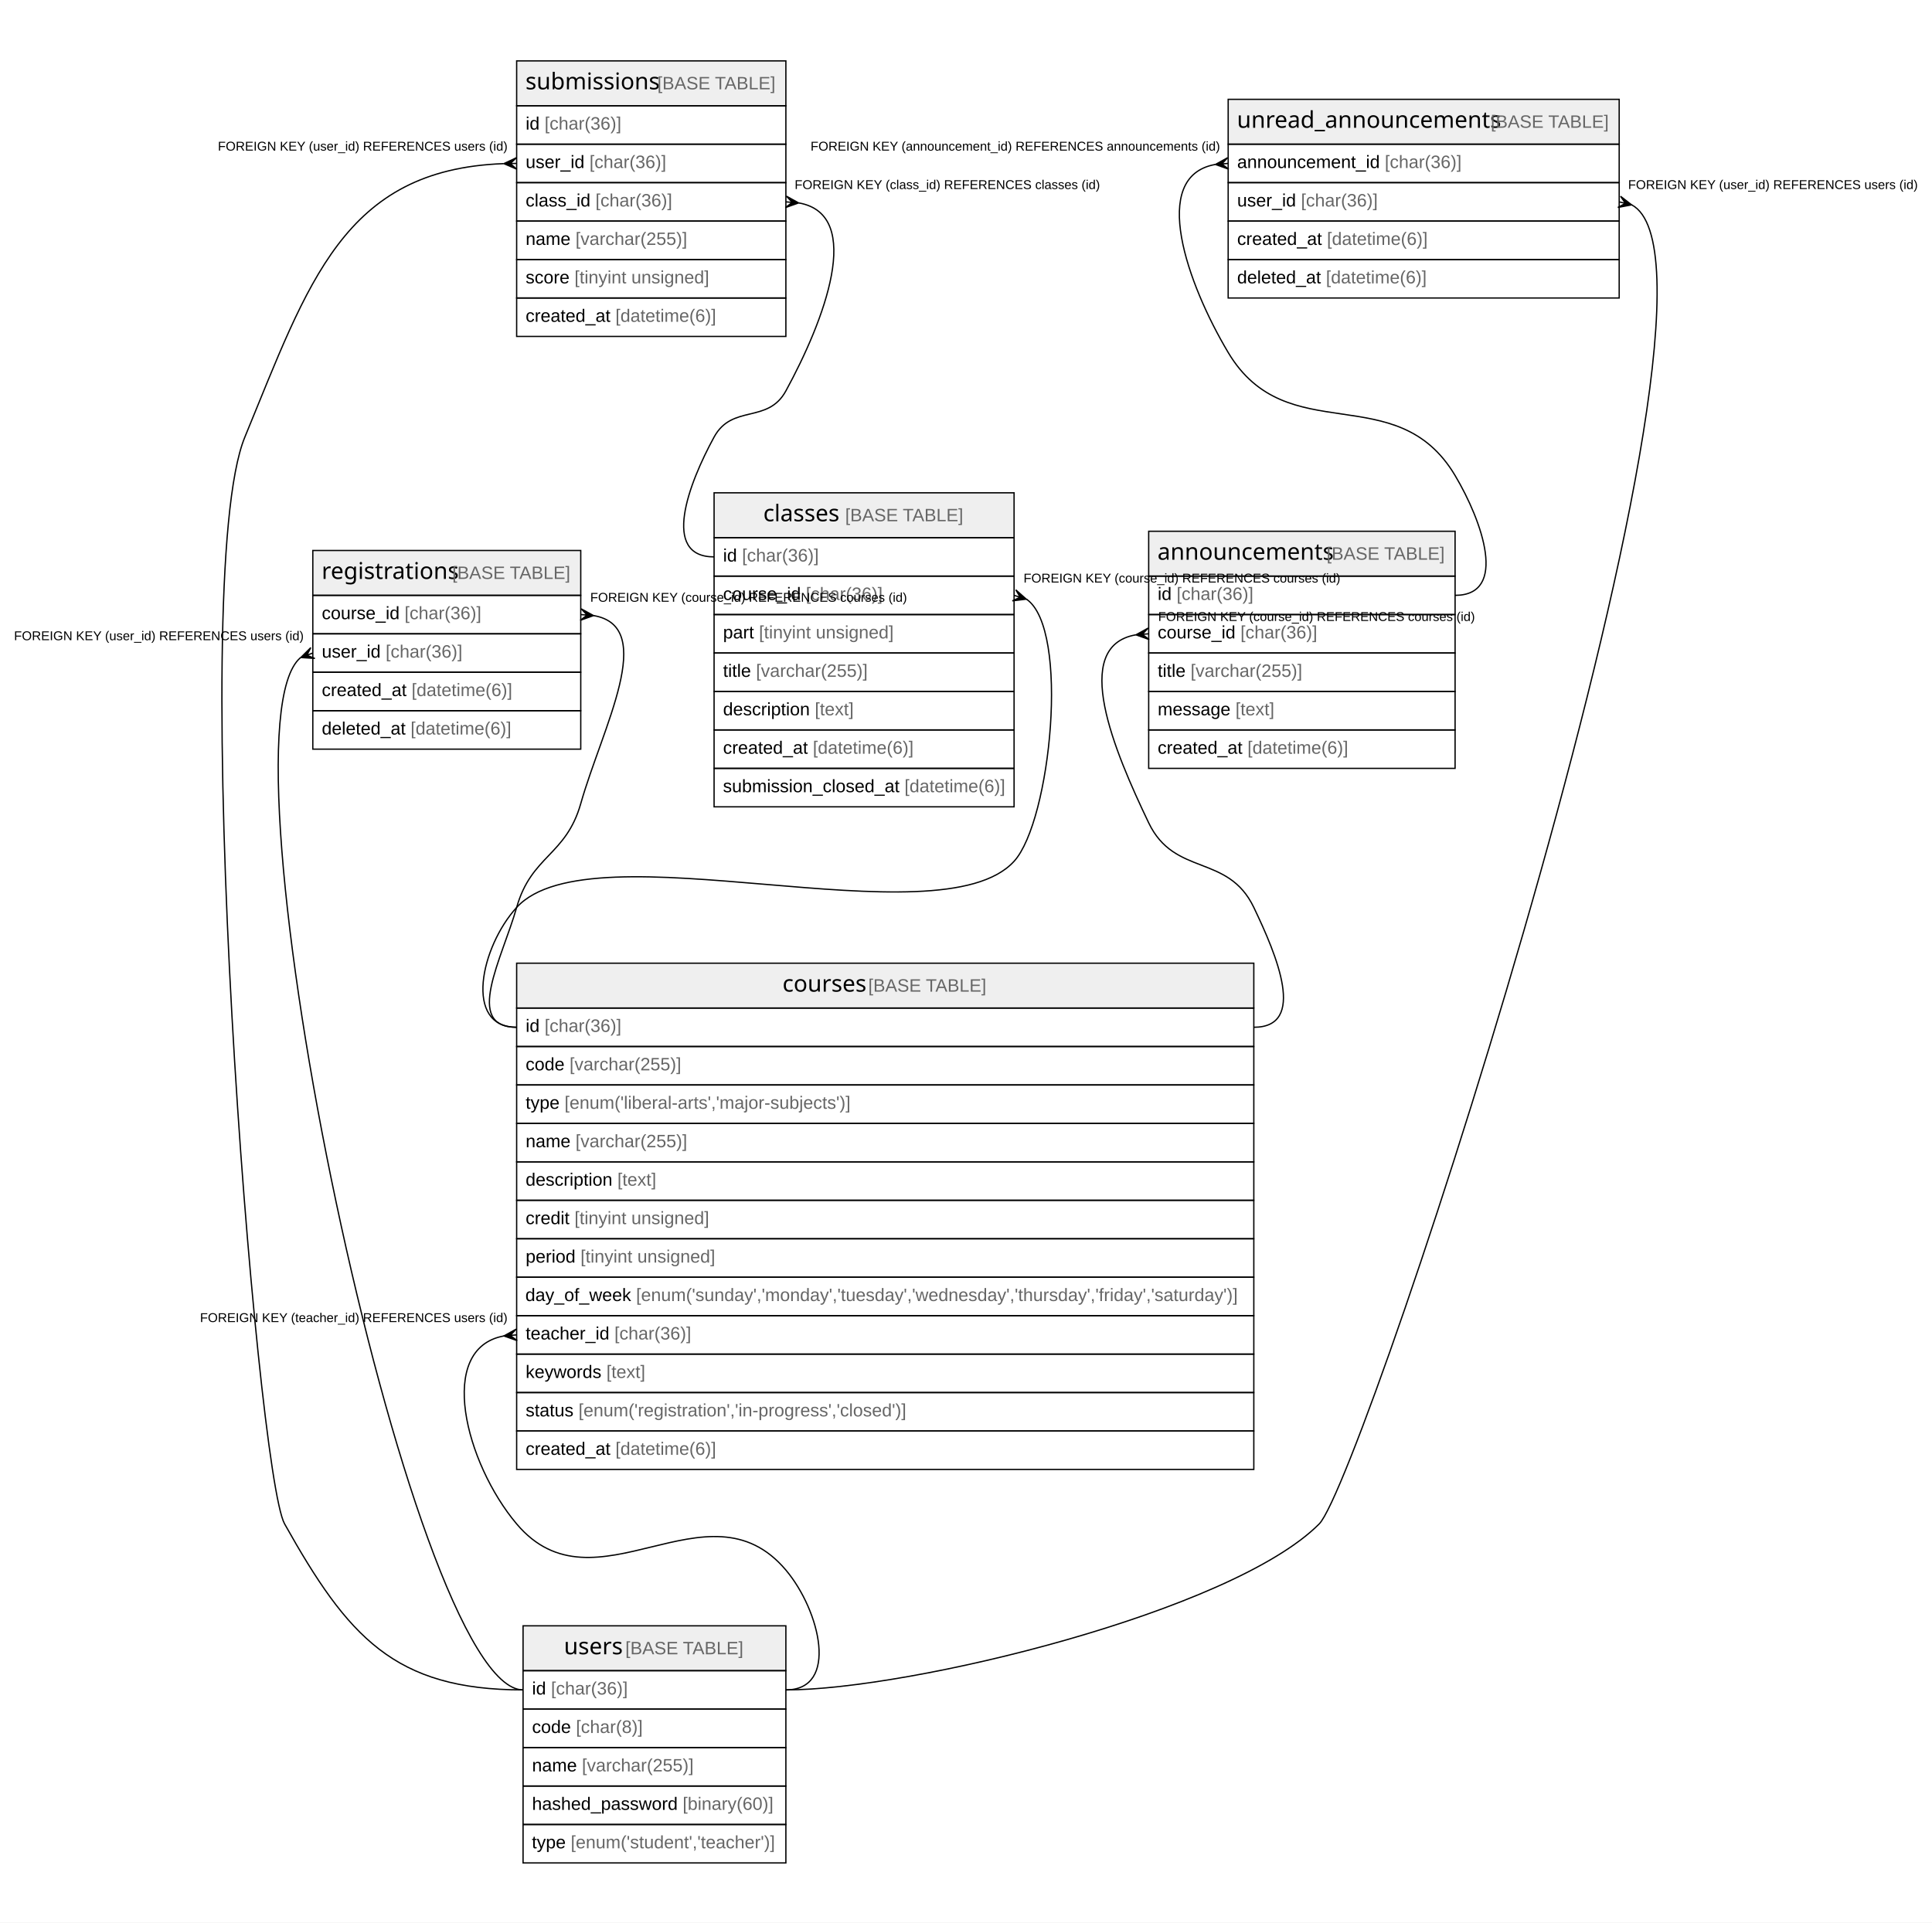
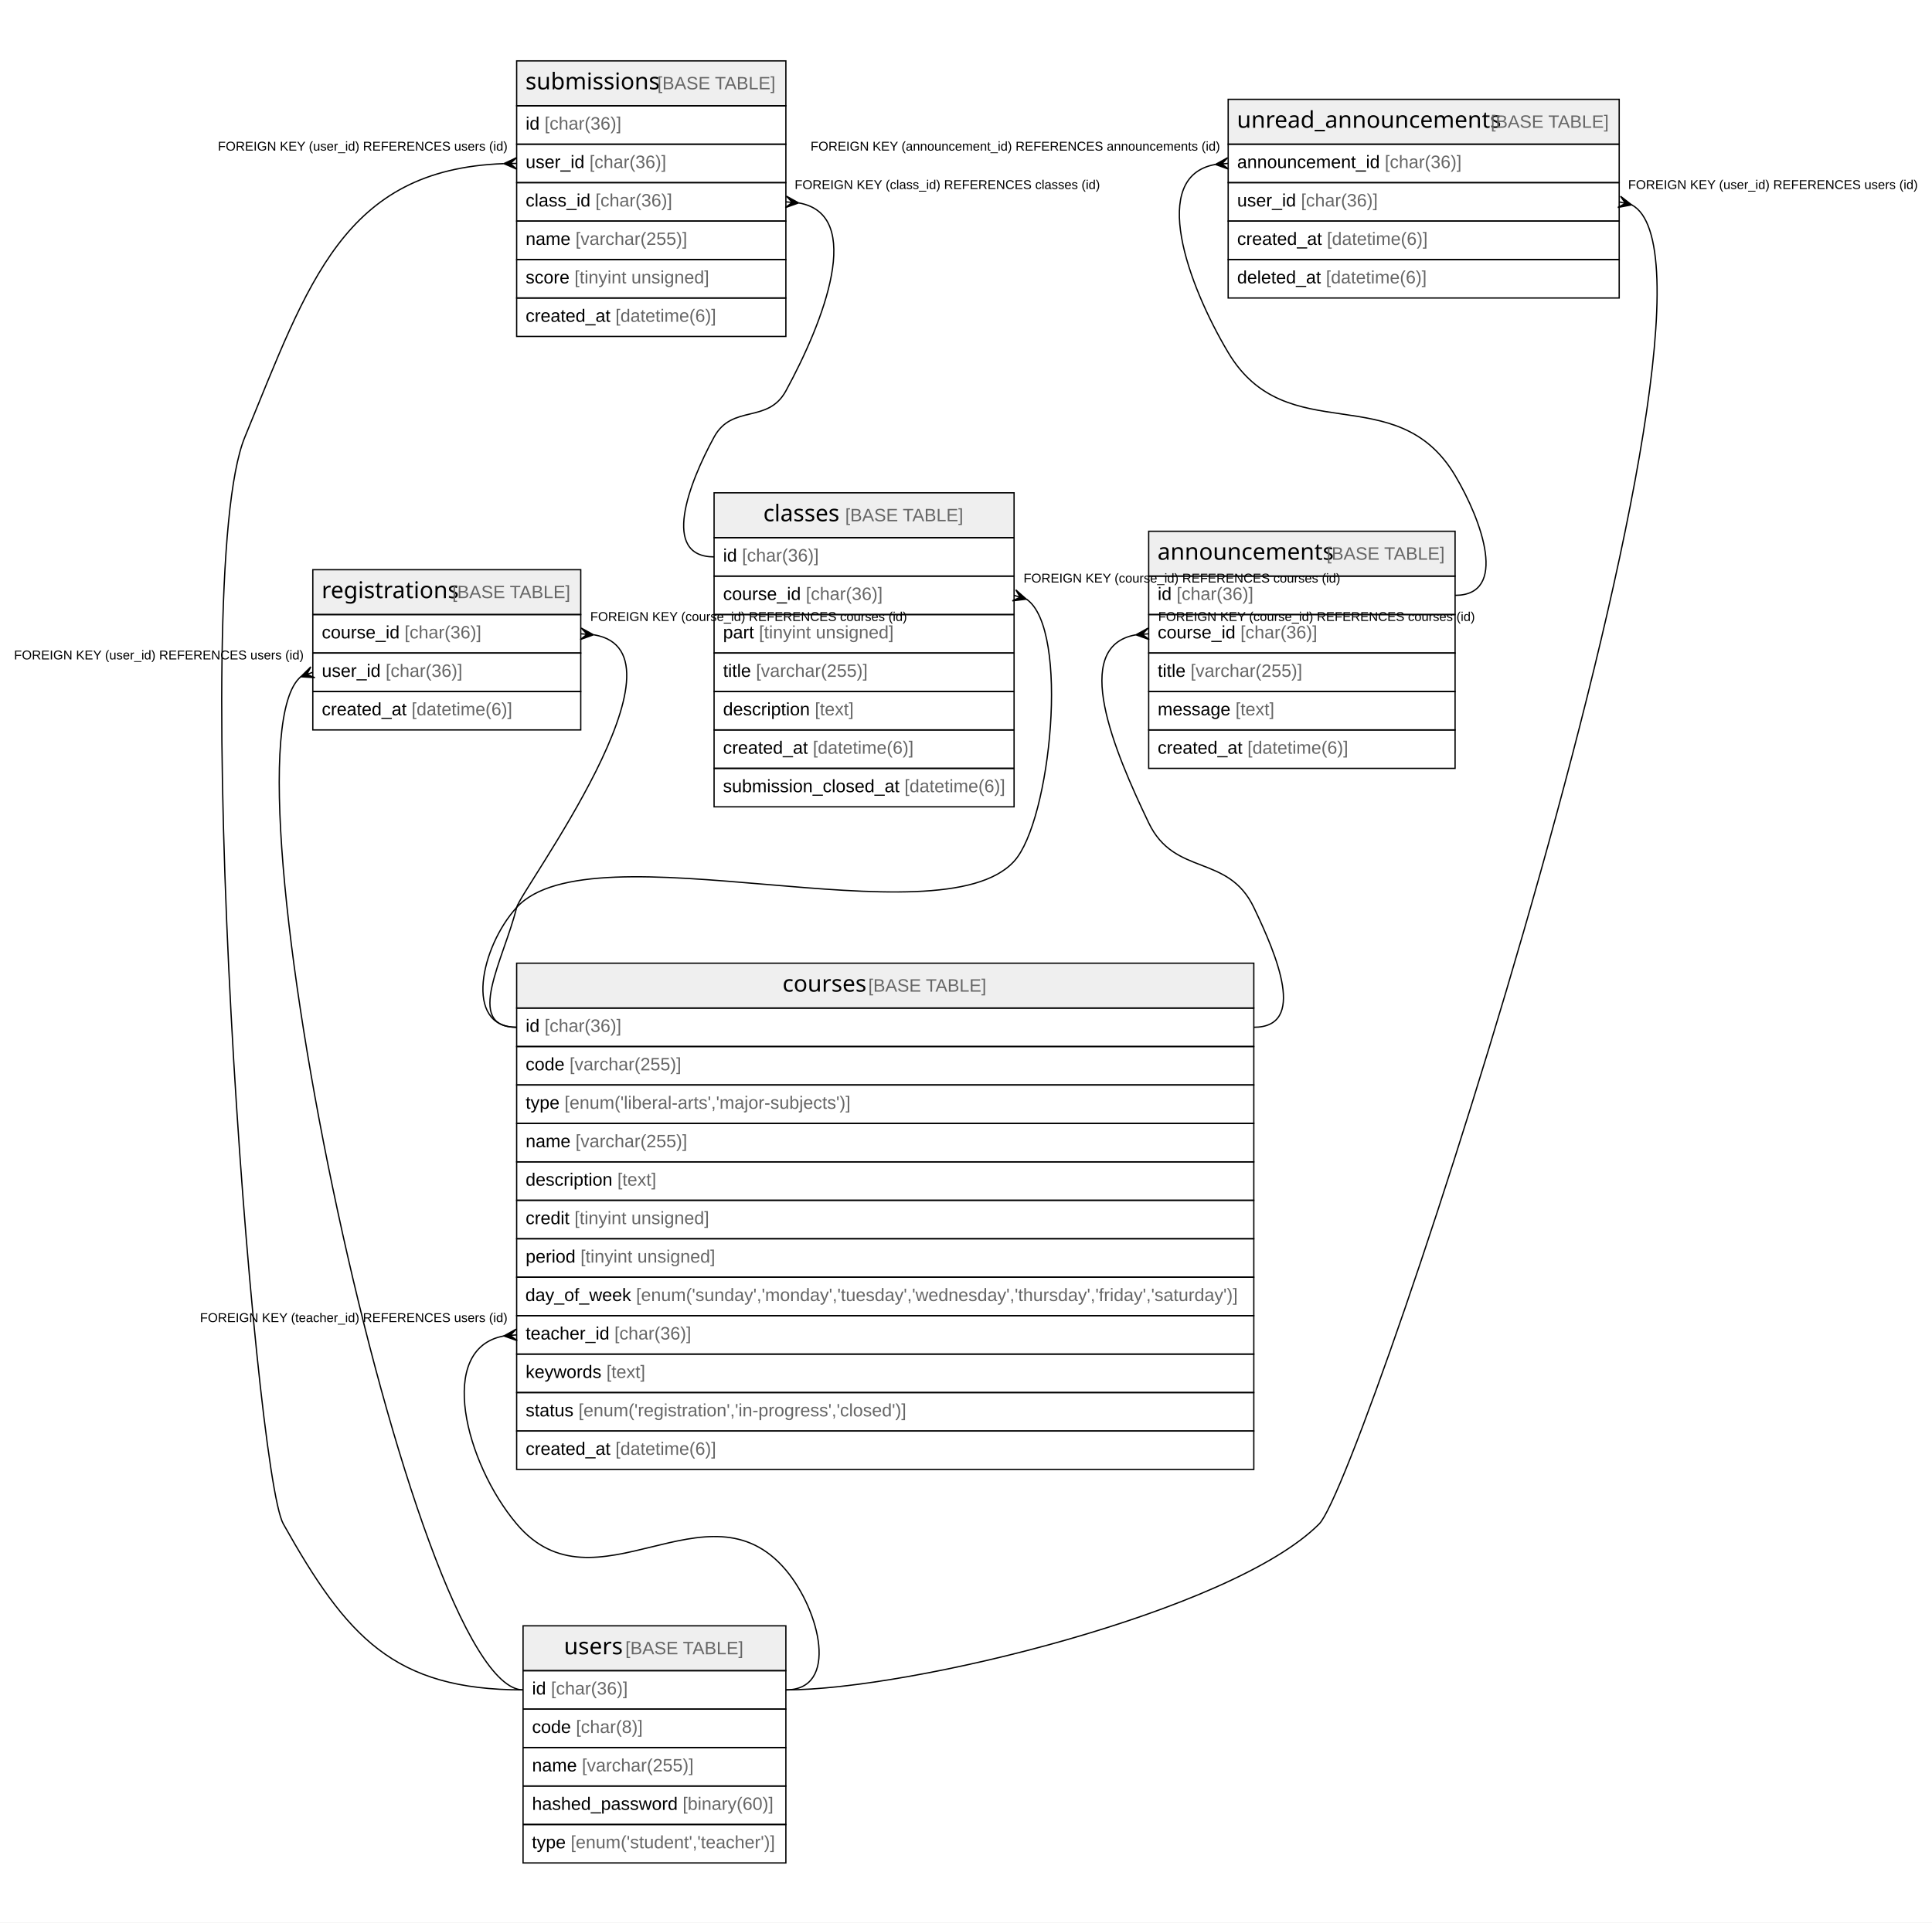
<svg xmlns="http://www.w3.org/2000/svg" width="1507pt" height="1500pt" viewBox="0.00 0.00 1507.00 1500.00">
  <g id="graph0" class="graph" transform="scale(1 1) rotate(0) translate(4 1496)">
    <polygon fill="#ffffff" stroke="transparent" points="-4,4 -4,-1496 1503,-1496 1503,4 -4,4" />
    <g id="node1" class="node">
      <polygon fill="#efefef" stroke="transparent" points="892,-1046.5 892,-1081.5 1131,-1081.5 1131,-1046.5 892,-1046.5" />
      <polygon fill="none" stroke="#000000" points="892,-1046.5 892,-1081.5 1131,-1081.5 1131,-1046.5 892,-1046.5" />
      <text text-anchor="start" x="898.848" y="-1059.3" font-family="Arial Bold" font-size="18.00" fill="#000000">announcements</text>
      <text text-anchor="start" x="1026.898" y="-1059.3" font-family="Arial" font-size="14.00" fill="#000000"> </text>
      <text text-anchor="start" x="1030.789" y="-1059.3" font-family="Arial" font-size="14.00" fill="#666666">[BASE TABLE]</text>
      <polygon fill="none" stroke="#000000" points="892,-1016.5 892,-1046.5 1131,-1046.5 1131,-1016.5 892,-1016.5" />
      <text text-anchor="start" x="899" y="-1027.9" font-family="Arial" font-size="14.00" fill="#000000">id </text>
      <text text-anchor="start" x="913.78" y="-1027.9" font-family="Arial" font-size="14.00" fill="#666666">[char(36)]</text>
      <polygon fill="none" stroke="#000000" points="892,-986.5 892,-1016.5 1131,-1016.5 1131,-986.5 892,-986.5" />
      <text text-anchor="start" x="899" y="-997.9" font-family="Arial" font-size="14.00" fill="#000000">course_id </text>
      <text text-anchor="start" x="963.571" y="-997.9" font-family="Arial" font-size="14.00" fill="#666666">[char(36)]</text>
      <polygon fill="none" stroke="#000000" points="892,-956.5 892,-986.5 1131,-986.5 1131,-956.5 892,-956.5" />
      <text text-anchor="start" x="899" y="-967.9" font-family="Arial" font-size="14.00" fill="#000000">title </text>
      <text text-anchor="start" x="924.668" y="-967.9" font-family="Arial" font-size="14.00" fill="#666666">[varchar(255)]</text>
      <polygon fill="none" stroke="#000000" points="892,-926.5 892,-956.5 1131,-956.5 1131,-926.5 892,-926.5" />
      <text text-anchor="start" x="899" y="-937.9" font-family="Arial" font-size="14.00" fill="#000000">message </text>
      <text text-anchor="start" x="959.682" y="-937.9" font-family="Arial" font-size="14.00" fill="#666666">[text]</text>
      <polygon fill="none" stroke="#000000" points="892,-896.5 892,-926.5 1131,-926.5 1131,-896.5 892,-896.5" />
      <text text-anchor="start" x="899" y="-907.9" font-family="Arial" font-size="14.00" fill="#000000">created_at </text>
      <text text-anchor="start" x="969.028" y="-907.9" font-family="Arial" font-size="14.00" fill="#666666">[datetime(6)]</text>
    </g>
    <g id="node3" class="node">
      <polygon fill="#efefef" stroke="transparent" points="399,-709.5 399,-744.5 974,-744.5 974,-709.5 399,-709.5" />
      <polygon fill="none" stroke="#000000" points="399,-709.5 399,-744.5 974,-744.5 974,-709.5 399,-709.5" />
      <text text-anchor="start" x="606.368" y="-722.3" font-family="Arial Bold" font-size="18.00" fill="#000000">courses</text>
      <text text-anchor="start" x="669.379" y="-722.3" font-family="Arial" font-size="14.00" fill="#000000"> </text>
      <text text-anchor="start" x="673.269" y="-722.3" font-family="Arial" font-size="14.00" fill="#666666">[BASE TABLE]</text>
      <polygon fill="none" stroke="#000000" points="399,-679.5 399,-709.5 974,-709.5 974,-679.5 399,-679.5" />
      <text text-anchor="start" x="406" y="-690.9" font-family="Arial" font-size="14.00" fill="#000000">id </text>
      <text text-anchor="start" x="420.78" y="-690.9" font-family="Arial" font-size="14.00" fill="#666666">[char(36)]</text>
      <polygon fill="none" stroke="#000000" points="399,-649.5 399,-679.5 974,-679.5 974,-649.5 399,-649.5" />
      <text text-anchor="start" x="406" y="-660.9" font-family="Arial" font-size="14.00" fill="#000000">code </text>
      <text text-anchor="start" x="440.238" y="-660.9" font-family="Arial" font-size="14.00" fill="#666666">[varchar(255)]</text>
      <polygon fill="none" stroke="#000000" points="399,-619.5 399,-649.5 974,-649.5 974,-619.5 399,-619.5" />
      <text text-anchor="start" x="406" y="-630.9" font-family="Arial" font-size="14.00" fill="#000000">type </text>
      <text text-anchor="start" x="436.346" y="-630.9" font-family="Arial" font-size="14.00" fill="#666666">[enum('liberal-arts','major-subjects')]</text>
      <polygon fill="none" stroke="#000000" points="399,-589.5 399,-619.5 974,-619.5 974,-589.5 399,-589.5" />
      <text text-anchor="start" x="406" y="-600.9" font-family="Arial" font-size="14.00" fill="#000000">name </text>
      <text text-anchor="start" x="444.899" y="-600.9" font-family="Arial" font-size="14.00" fill="#666666">[varchar(255)]</text>
      <polygon fill="none" stroke="#000000" points="399,-559.5 399,-589.5 974,-589.5 974,-559.5 399,-559.5" />
      <text text-anchor="start" x="406" y="-570.9" font-family="Arial" font-size="14.00" fill="#000000">description </text>
      <text text-anchor="start" x="477.568" y="-570.9" font-family="Arial" font-size="14.00" fill="#666666">[text]</text>
      <polygon fill="none" stroke="#000000" points="399,-529.5 399,-559.5 974,-559.5 974,-529.5 399,-529.5" />
      <text text-anchor="start" x="406" y="-540.9" font-family="Arial" font-size="14.00" fill="#000000">credit </text>
      <text text-anchor="start" x="444.114" y="-540.9" font-family="Arial" font-size="14.00" fill="#666666">[tinyint unsigned]</text>
      <polygon fill="none" stroke="#000000" points="399,-499.5 399,-529.5 974,-529.5 974,-499.5 399,-499.5" />
      <text text-anchor="start" x="406" y="-510.9" font-family="Arial" font-size="14.00" fill="#000000">period </text>
      <text text-anchor="start" x="448.788" y="-510.9" font-family="Arial" font-size="14.00" fill="#666666">[tinyint unsigned]</text>
      <polygon fill="none" stroke="#000000" points="399,-469.5 399,-499.5 974,-499.5 974,-469.5 399,-469.5" />
      <text text-anchor="start" x="405.776" y="-480.9" font-family="Arial" font-size="14.00" fill="#000000">day_of_week </text>
      <text text-anchor="start" x="492.142" y="-480.9" font-family="Arial" font-size="14.00" fill="#666666">[enum('sunday','monday','tuesday','wednesday','thursday','friday','saturday')]</text>
      <polygon fill="none" stroke="#000000" points="399,-439.5 399,-469.5 974,-469.5 974,-439.5 399,-439.5" />
      <text text-anchor="start" x="406" y="-450.9" font-family="Arial" font-size="14.00" fill="#000000">teacher_id </text>
      <text text-anchor="start" x="475.244" y="-450.9" font-family="Arial" font-size="14.00" fill="#666666">[char(36)]</text>
      <polygon fill="none" stroke="#000000" points="399,-409.5 399,-439.5 974,-439.5 974,-409.5 399,-409.5" />
      <text text-anchor="start" x="406" y="-420.9" font-family="Arial" font-size="14.00" fill="#000000">keywords </text>
      <text text-anchor="start" x="469.006" y="-420.9" font-family="Arial" font-size="14.00" fill="#666666">[text]</text>
      <polygon fill="none" stroke="#000000" points="399,-379.5 399,-409.5 974,-409.5 974,-379.5 399,-379.5" />
      <text text-anchor="start" x="406" y="-390.9" font-family="Arial" font-size="14.00" fill="#000000">status </text>
      <text text-anchor="start" x="447.237" y="-390.9" font-family="Arial" font-size="14.00" fill="#666666">[enum('registration','in-progress','closed')]</text>
      <polygon fill="none" stroke="#000000" points="399,-349.5 399,-379.5 974,-379.5 974,-349.5 399,-349.5" />
      <text text-anchor="start" x="406" y="-360.9" font-family="Arial" font-size="14.00" fill="#000000">created_at </text>
      <text text-anchor="start" x="476.028" y="-360.9" font-family="Arial" font-size="14.00" fill="#666666">[datetime(6)]</text>
    </g>
    <g id="edge1" class="edge">
      <path fill="none" stroke="#000000" d="M881.83,-1000.671C830.635,-991.583 865.293,-909.779 892,-854 912.203,-811.804 953.797,-830.196 974,-788 991.946,-750.519 1015.556,-694.5 974,-694.5" />
      <polygon fill="#000000" stroke="#000000" points="882.033,-1000.687 891.634,-1005.985 887.016,-1001.094 892,-1001.5 892,-1001.5 892,-1001.5 887.016,-1001.094 892.366,-997.015 882.033,-1000.687 882.033,-1000.687" />
      <text text-anchor="start" x="899.386" y="-1011.5" font-family="Arial" font-size="10.00" fill="#000000">FOREIGN KEY (course_id) REFERENCES courses (id)</text>
    </g>
    <g id="node2" class="node">
      <polygon fill="#efefef" stroke="transparent" points="553,-1076.5 553,-1111.5 787,-1111.5 787,-1076.5 553,-1076.5" />
      <polygon fill="none" stroke="#000000" points="553,-1076.5 553,-1111.5 787,-1111.5 787,-1076.5 553,-1076.5" />
      <text text-anchor="start" x="591.37" y="-1089.3" font-family="Arial Bold" font-size="18.00" fill="#000000">classes</text>
      <text text-anchor="start" x="651.376" y="-1089.3" font-family="Arial" font-size="14.00" fill="#000000"> </text>
      <text text-anchor="start" x="655.267" y="-1089.3" font-family="Arial" font-size="14.00" fill="#666666">[BASE TABLE]</text>
      <polygon fill="none" stroke="#000000" points="553,-1046.5 553,-1076.5 787,-1076.5 787,-1046.5 553,-1046.5" />
      <text text-anchor="start" x="560" y="-1057.9" font-family="Arial" font-size="14.00" fill="#000000">id </text>
      <text text-anchor="start" x="574.78" y="-1057.9" font-family="Arial" font-size="14.00" fill="#666666">[char(36)]</text>
      <polygon fill="none" stroke="#000000" points="553,-1016.5 553,-1046.5 787,-1046.5 787,-1016.5 553,-1016.5" />
      <text text-anchor="start" x="560" y="-1027.9" font-family="Arial" font-size="14.00" fill="#000000">course_id </text>
      <text text-anchor="start" x="624.571" y="-1027.9" font-family="Arial" font-size="14.00" fill="#666666">[char(36)]</text>
      <polygon fill="none" stroke="#000000" points="553,-986.5 553,-1016.5 787,-1016.5 787,-986.5 553,-986.5" />
      <text text-anchor="start" x="560" y="-997.9" font-family="Arial" font-size="14.00" fill="#000000">part </text>
      <text text-anchor="start" x="588.007" y="-997.9" font-family="Arial" font-size="14.00" fill="#666666">[tinyint unsigned]</text>
      <polygon fill="none" stroke="#000000" points="553,-956.5 553,-986.5 787,-986.5 787,-956.5 553,-956.5" />
      <text text-anchor="start" x="560" y="-967.9" font-family="Arial" font-size="14.00" fill="#000000">title </text>
      <text text-anchor="start" x="585.668" y="-967.9" font-family="Arial" font-size="14.00" fill="#666666">[varchar(255)]</text>
      <polygon fill="none" stroke="#000000" points="553,-926.5 553,-956.5 787,-956.5 787,-926.5 553,-926.5" />
      <text text-anchor="start" x="560" y="-937.9" font-family="Arial" font-size="14.00" fill="#000000">description </text>
      <text text-anchor="start" x="631.568" y="-937.9" font-family="Arial" font-size="14.00" fill="#666666">[text]</text>
      <polygon fill="none" stroke="#000000" points="553,-896.5 553,-926.5 787,-926.5 787,-896.5 553,-896.5" />
      <text text-anchor="start" x="560" y="-907.9" font-family="Arial" font-size="14.00" fill="#000000">created_at </text>
      <text text-anchor="start" x="630.028" y="-907.9" font-family="Arial" font-size="14.00" fill="#666666">[datetime(6)]</text>
      <polygon fill="none" stroke="#000000" points="553,-866.5 553,-896.5 787,-896.5 787,-866.5 553,-866.5" />
      <text text-anchor="start" x="559.924" y="-877.9" font-family="Arial" font-size="14.00" fill="#000000">submission_closed_at </text>
      <text text-anchor="start" x="701.512" y="-877.9" font-family="Arial" font-size="14.00" fill="#666666">[datetime(6)]</text>
    </g>
    <g id="edge2" class="edge">
      <path fill="none" stroke="#000000" d="M796.709,-1028.474C830.662,-1005.253 815.636,-855.416 787,-824 728.667,-760.004 457.333,-851.996 399,-788 371.006,-757.288 357.444,-694.5 399,-694.5" />
      <polygon fill="#000000" stroke="#000000" points="796.547,-1028.524 785.661,-1027.204 791.774,-1030.012 787,-1031.5 787,-1031.5 787,-1031.5 791.774,-1030.012 788.339,-1035.796 796.547,-1028.524 796.547,-1028.524" />
      <text text-anchor="start" x="794.386" y="-1041.5" font-family="Arial" font-size="10.00" fill="#000000">FOREIGN KEY (course_id) REFERENCES courses (id)</text>
    </g>
    <g id="node7" class="node">
      <polygon fill="#efefef" stroke="transparent" points="404,-192.5 404,-227.5 609,-227.5 609,-192.5 404,-192.5" />
      <polygon fill="none" stroke="#000000" points="404,-192.5 404,-227.5 609,-227.5 609,-192.5 404,-192.5" />
      <text text-anchor="start" x="435.871" y="-205.3" font-family="Arial Bold" font-size="18.00" fill="#000000">users</text>
      <text text-anchor="start" x="479.875" y="-205.3" font-family="Arial" font-size="14.00" fill="#000000"> </text>
      <text text-anchor="start" x="483.766" y="-205.3" font-family="Arial" font-size="14.00" fill="#666666">[BASE TABLE]</text>
      <polygon fill="none" stroke="#000000" points="404,-162.5 404,-192.5 609,-192.5 609,-162.5 404,-162.5" />
      <text text-anchor="start" x="411" y="-173.9" font-family="Arial" font-size="14.00" fill="#000000">id </text>
      <text text-anchor="start" x="425.78" y="-173.9" font-family="Arial" font-size="14.00" fill="#666666">[char(36)]</text>
      <polygon fill="none" stroke="#000000" points="404,-132.5 404,-162.5 609,-162.5 609,-132.5 404,-132.5" />
      <text text-anchor="start" x="411" y="-143.9" font-family="Arial" font-size="14.00" fill="#000000">code </text>
      <text text-anchor="start" x="445.238" y="-143.9" font-family="Arial" font-size="14.00" fill="#666666">[char(8)]</text>
      <polygon fill="none" stroke="#000000" points="404,-102.5 404,-132.5 609,-132.5 609,-102.5 404,-102.5" />
      <text text-anchor="start" x="411" y="-113.9" font-family="Arial" font-size="14.00" fill="#000000">name </text>
      <text text-anchor="start" x="449.899" y="-113.9" font-family="Arial" font-size="14.00" fill="#666666">[varchar(255)]</text>
      <polygon fill="none" stroke="#000000" points="404,-72.5 404,-102.5 609,-102.5 609,-72.5 404,-72.5" />
      <text text-anchor="start" x="411" y="-83.9" font-family="Arial" font-size="14.00" fill="#000000">hashed_password </text>
      <text text-anchor="start" x="528.484" y="-83.9" font-family="Arial" font-size="14.00" fill="#666666">[binary(60)]</text>
      <polygon fill="none" stroke="#000000" points="404,-42.5 404,-72.5 609,-72.5 609,-42.5 404,-42.5" />
      <text text-anchor="start" x="410.844" y="-53.9" font-family="Arial" font-size="14.00" fill="#000000">type </text>
      <text text-anchor="start" x="441.191" y="-53.9" font-family="Arial" font-size="14.00" fill="#666666">[enum('student','teacher')]</text>
    </g>
    <g id="edge3" class="edge">
      <path fill="none" stroke="#000000" d="M389.031,-453.65C336.049,-443.99 359.053,-354.377 399,-307 460.041,-234.605 547.959,-343.396 609,-271 635.787,-239.23 650.556,-177.5 609,-177.5" />
      <polygon fill="#000000" stroke="#000000" points="389.036,-453.65 398.618,-458.984 394.018,-454.075 399,-454.5 399,-454.5 399,-454.5 394.018,-454.075 399.382,-450.016 389.036,-453.65 389.036,-453.65" />
      <text text-anchor="start" x="151.996" y="-464.5" font-family="Arial" font-size="10.00" fill="#000000">FOREIGN KEY (teacher_id) REFERENCES users (id)</text>
    </g>
    <g id="node4" class="node">
-       <polygon fill="#efefef" stroke="transparent" points="240,-1031.5 240,-1066.5 449,-1066.5 449,-1031.5 240,-1031.5" />
-       <polygon fill="none" stroke="#000000" points="240,-1031.5 240,-1066.5 449,-1066.5 449,-1031.5 240,-1031.5" />
-       <text text-anchor="start" x="246.869" y="-1044.3" font-family="Arial Bold" font-size="18.00" fill="#000000">registrations</text>
-       <text text-anchor="start" x="344.877" y="-1044.3" font-family="Arial" font-size="14.00" fill="#000000"> </text>
-       <text text-anchor="start" x="348.768" y="-1044.3" font-family="Arial" font-size="14.00" fill="#666666">[BASE TABLE]</text>
-       <polygon fill="none" stroke="#000000" points="240,-1001.5 240,-1031.5 449,-1031.5 449,-1001.5 240,-1001.5" />
-       <text text-anchor="start" x="247" y="-1012.9" font-family="Arial" font-size="14.00" fill="#000000">course_id </text>
-       <text text-anchor="start" x="311.571" y="-1012.9" font-family="Arial" font-size="14.00" fill="#666666">[char(36)]</text>
-       <polygon fill="none" stroke="#000000" points="240,-971.5 240,-1001.5 449,-1001.5 449,-971.5 240,-971.5" />
-       <text text-anchor="start" x="247" y="-982.9" font-family="Arial" font-size="14.00" fill="#000000">user_id </text>
-       <text text-anchor="start" x="296.788" y="-982.9" font-family="Arial" font-size="14.00" fill="#666666">[char(36)]</text>
-       <polygon fill="none" stroke="#000000" points="240,-941.5 240,-971.5 449,-971.5 449,-941.5 240,-941.5" />
-       <text text-anchor="start" x="247" y="-952.9" font-family="Arial" font-size="14.00" fill="#000000">created_at </text>
-       <text text-anchor="start" x="317.028" y="-952.9" font-family="Arial" font-size="14.00" fill="#666666">[datetime(6)]</text>
-       <polygon fill="none" stroke="#000000" points="240,-911.5 240,-941.5 449,-941.5 449,-911.5 240,-911.5" />
-       <text text-anchor="start" x="247" y="-922.9" font-family="Arial" font-size="14.00" fill="#000000">deleted_at </text>
-       <text text-anchor="start" x="316.257" y="-922.9" font-family="Arial" font-size="14.00" fill="#666666">[datetime(6)]</text>
+       <polygon fill="#efefef" stroke="transparent" points="240,-1016.5 240,-1051.5 449,-1051.5 449,-1016.5 240,-1016.5" />
+       <polygon fill="none" stroke="#000000" points="240,-1016.5 240,-1051.5 449,-1051.5 449,-1016.5 240,-1016.5" />
+       <text text-anchor="start" x="246.869" y="-1029.3" font-family="Arial Bold" font-size="18.00" fill="#000000">registrations</text>
+       <text text-anchor="start" x="344.877" y="-1029.3" font-family="Arial" font-size="14.00" fill="#000000"> </text>
+       <text text-anchor="start" x="348.768" y="-1029.3" font-family="Arial" font-size="14.00" fill="#666666">[BASE TABLE]</text>
+       <polygon fill="none" stroke="#000000" points="240,-986.5 240,-1016.5 449,-1016.5 449,-986.5 240,-986.5" />
+       <text text-anchor="start" x="247" y="-997.9" font-family="Arial" font-size="14.00" fill="#000000">course_id </text>
+       <text text-anchor="start" x="311.571" y="-997.9" font-family="Arial" font-size="14.00" fill="#666666">[char(36)]</text>
+       <polygon fill="none" stroke="#000000" points="240,-956.5 240,-986.5 449,-986.5 449,-956.5 240,-956.5" />
+       <text text-anchor="start" x="247" y="-967.9" font-family="Arial" font-size="14.00" fill="#000000">user_id </text>
+       <text text-anchor="start" x="296.788" y="-967.9" font-family="Arial" font-size="14.00" fill="#666666">[char(36)]</text>
+       <polygon fill="none" stroke="#000000" points="240,-926.5 240,-956.5 449,-956.5 449,-926.5 240,-926.5" />
+       <text text-anchor="start" x="247" y="-937.9" font-family="Arial" font-size="14.00" fill="#000000">created_at </text>
+       <text text-anchor="start" x="317.028" y="-937.9" font-family="Arial" font-size="14.00" fill="#666666">[datetime(6)]</text>
    </g>
    <g id="edge4" class="edge">
-       <path fill="none" stroke="#000000" d="M459.076,-1015.707C509.252,-1007.004 465.883,-928.493 449,-869 437.45,-828.301 410.55,-828.699 399,-788 387.655,-748.023 357.444,-694.5 399,-694.5" />
-       <polygon fill="#000000" stroke="#000000" points="458.969,-1015.715 448.647,-1012.014 453.985,-1016.107 449,-1016.5 449,-1016.5 449,-1016.5 453.985,-1016.107 449.353,-1020.986 458.969,-1015.715 458.969,-1015.715" />
-       <text text-anchor="start" x="456.386" y="-1026.5" font-family="Arial" font-size="10.00" fill="#000000">FOREIGN KEY (course_id) REFERENCES courses (id)</text>
+       <path fill="none" stroke="#000000" d="M459.378,-1000.697C540.514,-986.972 402.375,-801.788 399,-788 389.119,-747.636 357.444,-694.5 399,-694.5" />
+       <polygon fill="#000000" stroke="#000000" points="458.97,-1000.728 448.653,-997.013 453.985,-1001.114 449,-1001.5 449,-1001.5 449,-1001.5 453.985,-1001.114 449.347,-1005.987 458.97,-1000.728 458.97,-1000.728" />
+       <text text-anchor="start" x="456.386" y="-1011.5" font-family="Arial" font-size="10.00" fill="#000000">FOREIGN KEY (course_id) REFERENCES courses (id)</text>
    </g>
    <g id="edge5" class="edge">
-       <path fill="none" stroke="#000000" d="M230.403,-982.893C160.985,-924.531 315.865,-177.5 404,-177.5" />
-       <polygon fill="#000000" stroke="#000000" points="230.639,-982.982 238.417,-990.712 235.32,-984.741 240,-986.5 240,-986.5 240,-986.5 235.32,-984.741 241.583,-982.288 230.639,-982.982 230.639,-982.982" />
-       <text text-anchor="start" x="6.945" y="-996.5" font-family="Arial" font-size="10.00" fill="#000000">FOREIGN KEY (user_id) REFERENCES users (id)</text>
+       <path fill="none" stroke="#000000" d="M230.587,-967.96C162.615,-910.68 317.435,-177.5 404,-177.5" />
+       <polygon fill="#000000" stroke="#000000" points="230.64,-967.98 238.416,-975.712 235.32,-969.74 240,-971.5 240,-971.5 240,-971.5 235.32,-969.74 241.584,-967.288 230.64,-967.98 230.64,-967.98" />
+       <text text-anchor="start" x="6.945" y="-981.5" font-family="Arial" font-size="10.00" fill="#000000">FOREIGN KEY (user_id) REFERENCES users (id)</text>
    </g>
    <g id="node5" class="node">
      <polygon fill="#efefef" stroke="transparent" points="399,-1413.5 399,-1448.5 609,-1448.5 609,-1413.5 399,-1413.5" />
      <polygon fill="none" stroke="#000000" points="399,-1413.5 399,-1448.5 609,-1448.5 609,-1413.5 399,-1413.5" />
      <text text-anchor="start" x="405.87" y="-1426.3" font-family="Arial Bold" font-size="18.00" fill="#000000">submissions</text>
      <text text-anchor="start" x="504.876" y="-1426.3" font-family="Arial" font-size="14.00" fill="#000000"> </text>
      <text text-anchor="start" x="508.766" y="-1426.3" font-family="Arial" font-size="14.00" fill="#666666">[BASE TABLE]</text>
      <polygon fill="none" stroke="#000000" points="399,-1383.5 399,-1413.5 609,-1413.5 609,-1383.5 399,-1383.5" />
      <text text-anchor="start" x="406" y="-1394.9" font-family="Arial" font-size="14.00" fill="#000000">id </text>
      <text text-anchor="start" x="420.78" y="-1394.9" font-family="Arial" font-size="14.00" fill="#666666">[char(36)]</text>
      <polygon fill="none" stroke="#000000" points="399,-1353.5 399,-1383.5 609,-1383.5 609,-1353.5 399,-1353.5" />
      <text text-anchor="start" x="406" y="-1364.9" font-family="Arial" font-size="14.00" fill="#000000">user_id </text>
      <text text-anchor="start" x="455.788" y="-1364.9" font-family="Arial" font-size="14.00" fill="#666666">[char(36)]</text>
      <polygon fill="none" stroke="#000000" points="399,-1323.5 399,-1353.5 609,-1353.5 609,-1323.5 399,-1323.5" />
      <text text-anchor="start" x="406" y="-1334.9" font-family="Arial" font-size="14.00" fill="#000000">class_id </text>
      <text text-anchor="start" x="460.452" y="-1334.9" font-family="Arial" font-size="14.00" fill="#666666">[char(36)]</text>
      <polygon fill="none" stroke="#000000" points="399,-1293.5 399,-1323.5 609,-1323.5 609,-1293.5 399,-1293.5" />
      <text text-anchor="start" x="406" y="-1304.9" font-family="Arial" font-size="14.00" fill="#000000">name </text>
      <text text-anchor="start" x="444.899" y="-1304.9" font-family="Arial" font-size="14.00" fill="#666666">[varchar(255)]</text>
      <polygon fill="none" stroke="#000000" points="399,-1263.5 399,-1293.5 609,-1293.5 609,-1263.5 399,-1263.5" />
      <text text-anchor="start" x="406" y="-1274.9" font-family="Arial" font-size="14.00" fill="#000000">score </text>
      <text text-anchor="start" x="444.116" y="-1274.9" font-family="Arial" font-size="14.00" fill="#666666">[tinyint unsigned]</text>
      <polygon fill="none" stroke="#000000" points="399,-1233.5 399,-1263.5 609,-1263.5 609,-1233.5 399,-1233.5" />
      <text text-anchor="start" x="406" y="-1244.9" font-family="Arial" font-size="14.00" fill="#000000">created_at </text>
      <text text-anchor="start" x="476.028" y="-1244.9" font-family="Arial" font-size="14.00" fill="#666666">[datetime(6)]</text>
    </g>
    <g id="edge6" class="edge">
      <path fill="none" stroke="#000000" d="M619.198,-1337.656C670.697,-1328.413 638.634,-1245.28 609,-1191 594.822,-1165.03 567.178,-1180.97 553,-1155 533.087,-1118.526 511.444,-1061.5 553,-1061.5" />
      <polygon fill="#000000" stroke="#000000" points="618.966,-1337.676 608.629,-1334.015 613.983,-1338.088 609,-1338.5 609,-1338.5 609,-1338.5 613.983,-1338.088 609.371,-1342.985 618.966,-1337.676 618.966,-1337.676" />
      <text text-anchor="start" x="615.835" y="-1348.5" font-family="Arial" font-size="10.00" fill="#000000">FOREIGN KEY (class_id) REFERENCES classes (id)</text>
    </g>
    <g id="edge7" class="edge">
-       <path fill="none" stroke="#000000" d="M388.642,-1368.314C263.82,-1363.737 236.612,-1275.374 187,-1155 140.847,-1043.019 195.921,-346.357 218,-307 267.283,-219.15 303.271,-177.5 404,-177.5" />
+       <path fill="none" stroke="#000000" d="M388.642,-1368.314C263.82,-1363.737 236.612,-1275.374 187,-1155 141.302,-1044.122 194.024,-347.927 217,-307 266.488,-218.846 302.906,-177.5 404,-177.5" />
      <polygon fill="#000000" stroke="#000000" points="389.002,-1368.32 398.919,-1372.999 394.001,-1368.41 399,-1368.5 399,-1368.5 399,-1368.5 394.001,-1368.41 399.081,-1364.001 389.002,-1368.32 389.002,-1368.32" />
      <text text-anchor="start" x="165.945" y="-1378.5" font-family="Arial" font-size="10.00" fill="#000000">FOREIGN KEY (user_id) REFERENCES users (id)</text>
    </g>
    <g id="node6" class="node">
      <polygon fill="#efefef" stroke="transparent" points="954,-1383.5 954,-1418.5 1259,-1418.5 1259,-1383.5 954,-1383.5" />
      <polygon fill="none" stroke="#000000" points="954,-1383.5 954,-1418.5 1259,-1418.5 1259,-1383.5 954,-1383.5" />
      <text text-anchor="start" x="960.833" y="-1396.3" font-family="Arial Bold" font-size="18.00" fill="#000000">unread_announcements</text>
      <text text-anchor="start" x="1154.913" y="-1396.3" font-family="Arial" font-size="14.00" fill="#000000"> </text>
      <text text-anchor="start" x="1158.803" y="-1396.3" font-family="Arial" font-size="14.00" fill="#666666">[BASE TABLE]</text>
      <polygon fill="none" stroke="#000000" points="954,-1353.5 954,-1383.5 1259,-1383.5 1259,-1353.5 954,-1353.5" />
      <text text-anchor="start" x="961" y="-1364.9" font-family="Arial" font-size="14.00" fill="#000000">announcement_id </text>
      <text text-anchor="start" x="1076.157" y="-1364.9" font-family="Arial" font-size="14.00" fill="#666666">[char(36)]</text>
      <polygon fill="none" stroke="#000000" points="954,-1323.5 954,-1353.5 1259,-1353.5 1259,-1323.5 954,-1323.5" />
      <text text-anchor="start" x="961" y="-1334.9" font-family="Arial" font-size="14.00" fill="#000000">user_id </text>
      <text text-anchor="start" x="1010.788" y="-1334.9" font-family="Arial" font-size="14.00" fill="#666666">[char(36)]</text>
      <polygon fill="none" stroke="#000000" points="954,-1293.5 954,-1323.5 1259,-1323.5 1259,-1293.5 954,-1293.5" />
      <text text-anchor="start" x="961" y="-1304.9" font-family="Arial" font-size="14.00" fill="#000000">created_at </text>
      <text text-anchor="start" x="1031.028" y="-1304.9" font-family="Arial" font-size="14.00" fill="#666666">[datetime(6)]</text>
      <polygon fill="none" stroke="#000000" points="954,-1263.5 954,-1293.5 1259,-1293.5 1259,-1263.5 954,-1263.5" />
      <text text-anchor="start" x="961" y="-1274.9" font-family="Arial" font-size="14.00" fill="#000000">deleted_at </text>
      <text text-anchor="start" x="1030.257" y="-1274.9" font-family="Arial" font-size="14.00" fill="#666666">[datetime(6)]</text>
    </g>
    <g id="edge8" class="edge">
      <path fill="none" stroke="#000000" d="M943.782,-1367.645C892.077,-1358.284 922.368,-1274.141 954,-1221 999.774,-1144.1 1085.226,-1201.9 1131,-1125 1152.255,-1089.292 1172.556,-1031.5 1131,-1031.5" />
      <polygon fill="#000000" stroke="#000000" points="944.035,-1367.667 953.625,-1372.984 949.017,-1368.083 954,-1368.5 954,-1368.5 954,-1368.5 949.017,-1368.083 954.375,-1364.016 944.035,-1367.667 944.035,-1367.667" />
      <text text-anchor="start" x="628.253" y="-1378.5" font-family="Arial" font-size="10.00" fill="#000000">FOREIGN KEY (announcement_id) REFERENCES announcements (id)</text>
    </g>
    <g id="edge9" class="edge">
      <path fill="none" stroke="#000000" d="M1268.789,-1336.15C1368.642,-1282.895 1060.003,-342.185 1025,-307 956.716,-238.36 705.82,-177.5 609,-177.5" />
      <polygon fill="#000000" stroke="#000000" points="1268.724,-1336.165 1257.949,-1334.124 1263.862,-1337.333 1259,-1338.5 1259,-1338.5 1259,-1338.5 1263.862,-1337.333 1260.051,-1342.876 1268.724,-1336.165 1268.724,-1336.165" />
      <text text-anchor="start" x="1265.945" y="-1348.5" font-family="Arial" font-size="10.00" fill="#000000">FOREIGN KEY (user_id) REFERENCES users (id)</text>
    </g>
  </g>
</svg>
